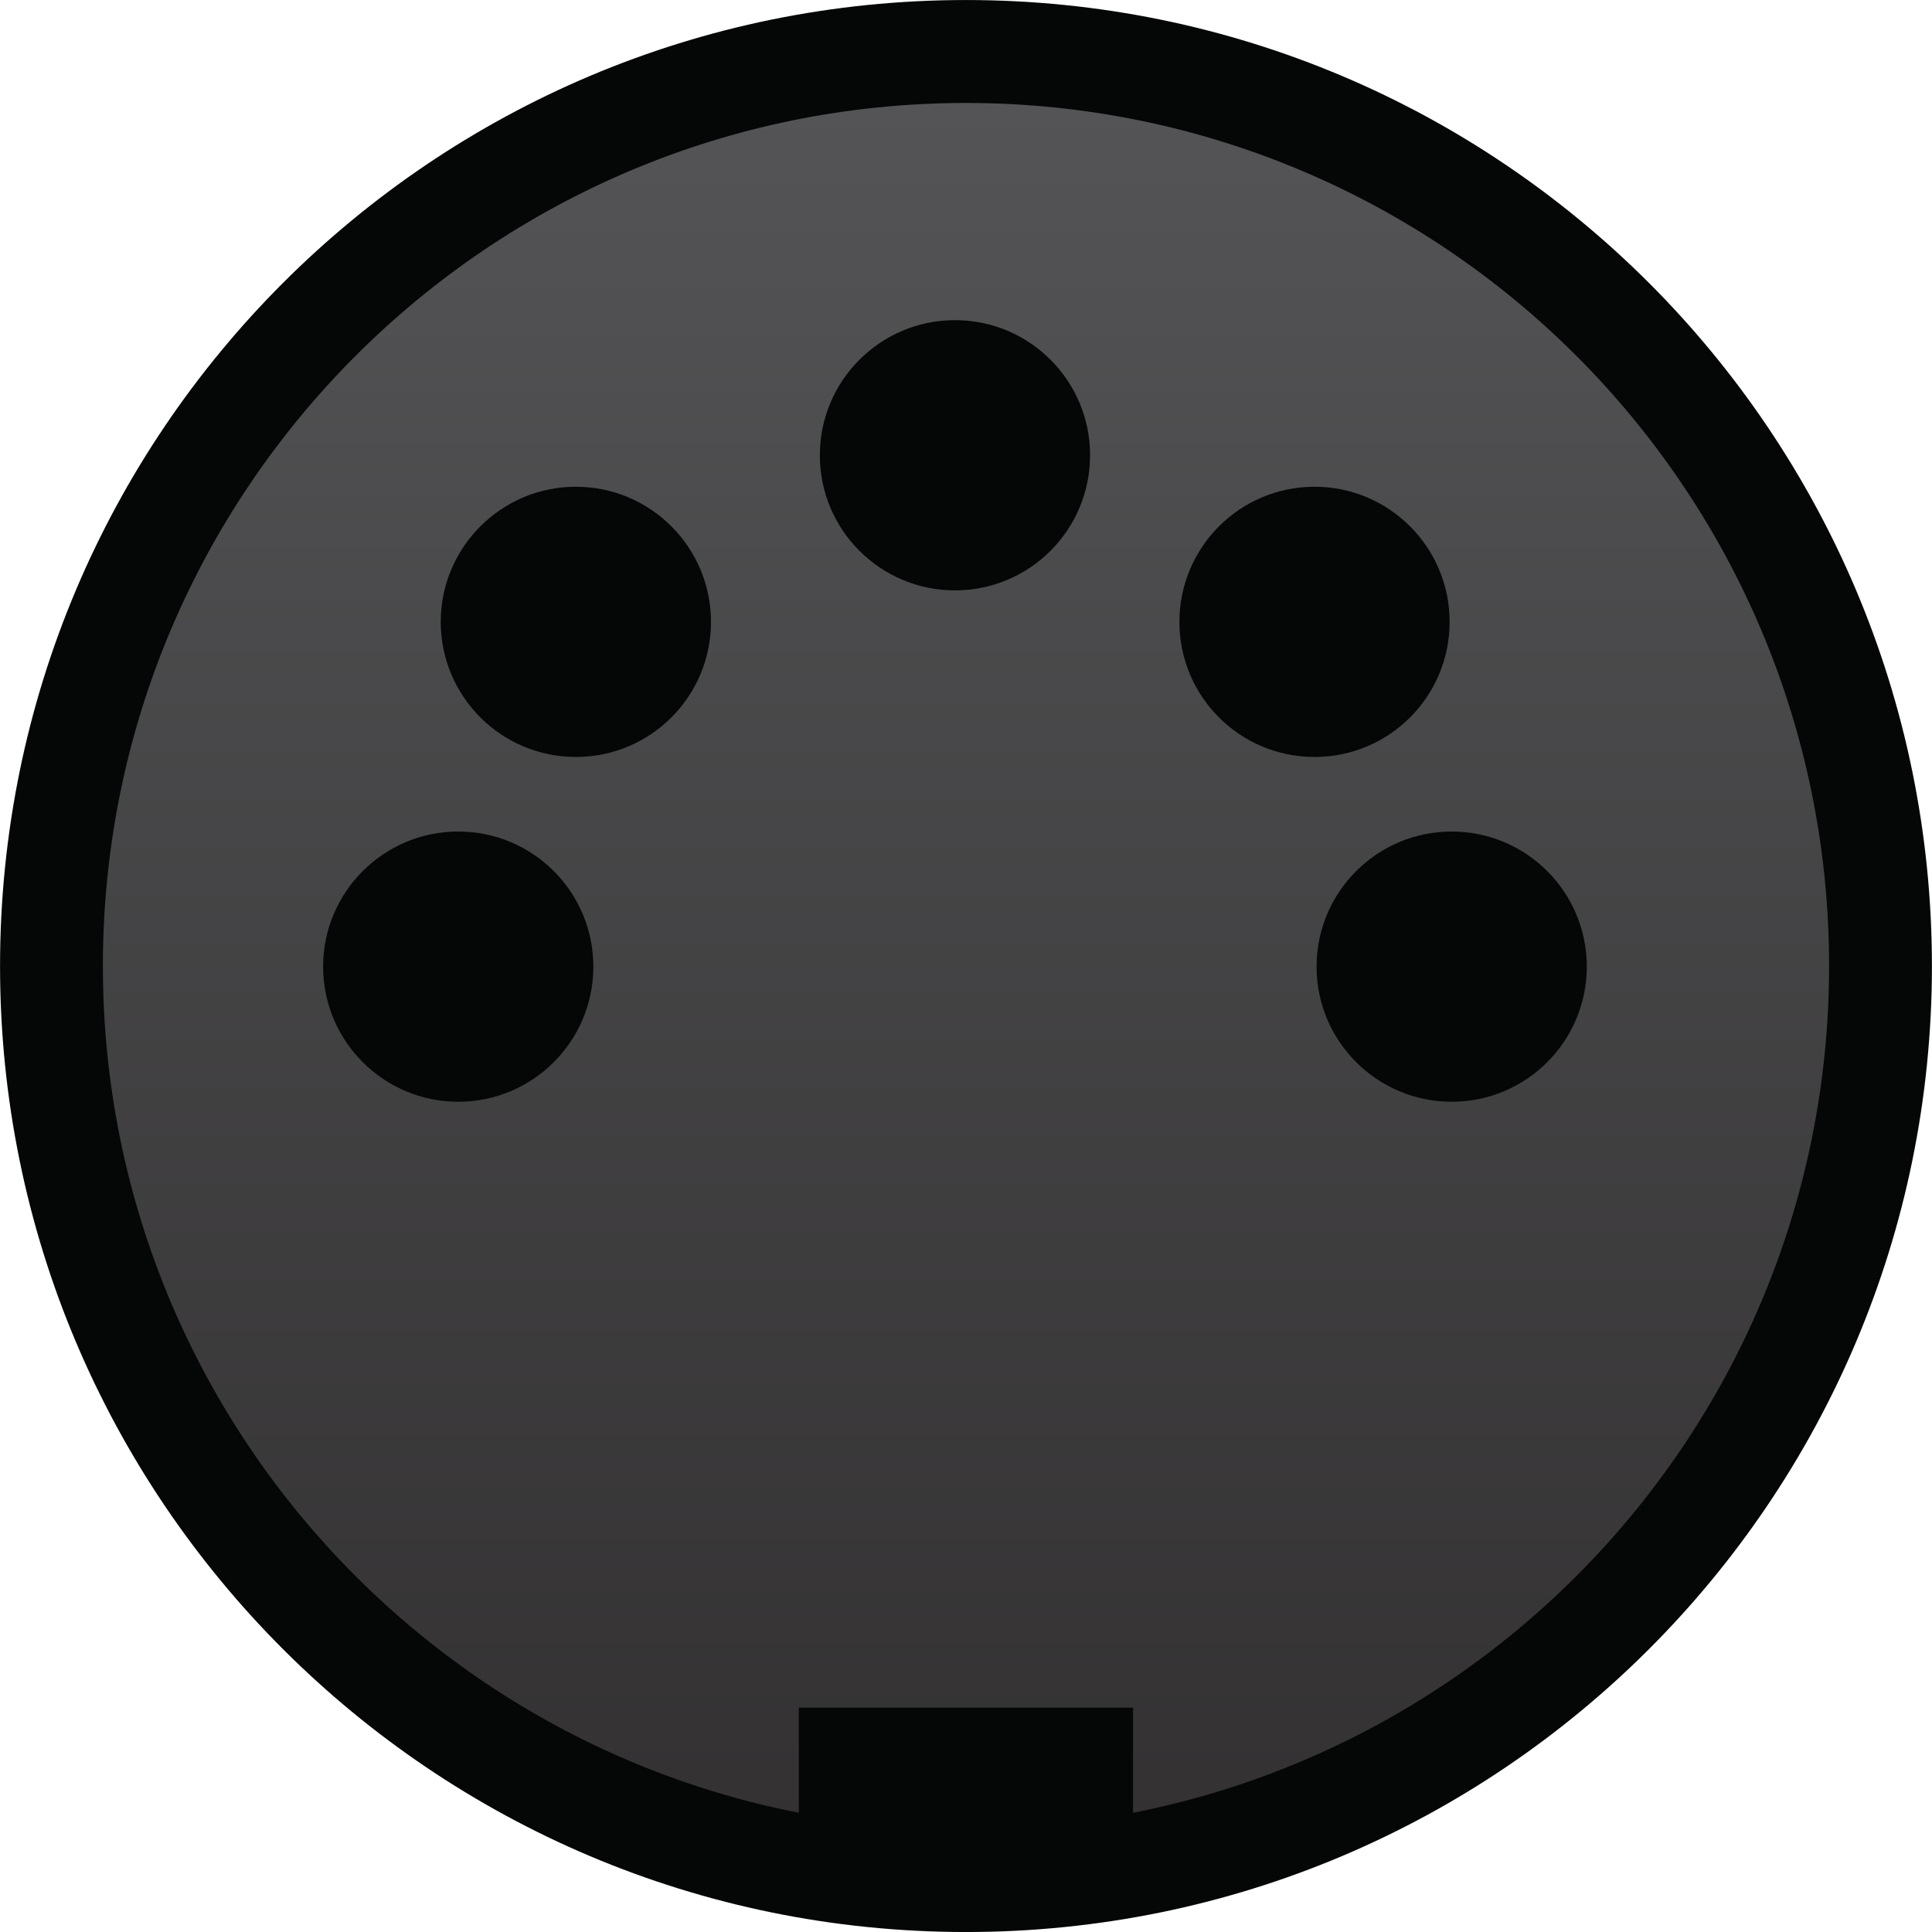
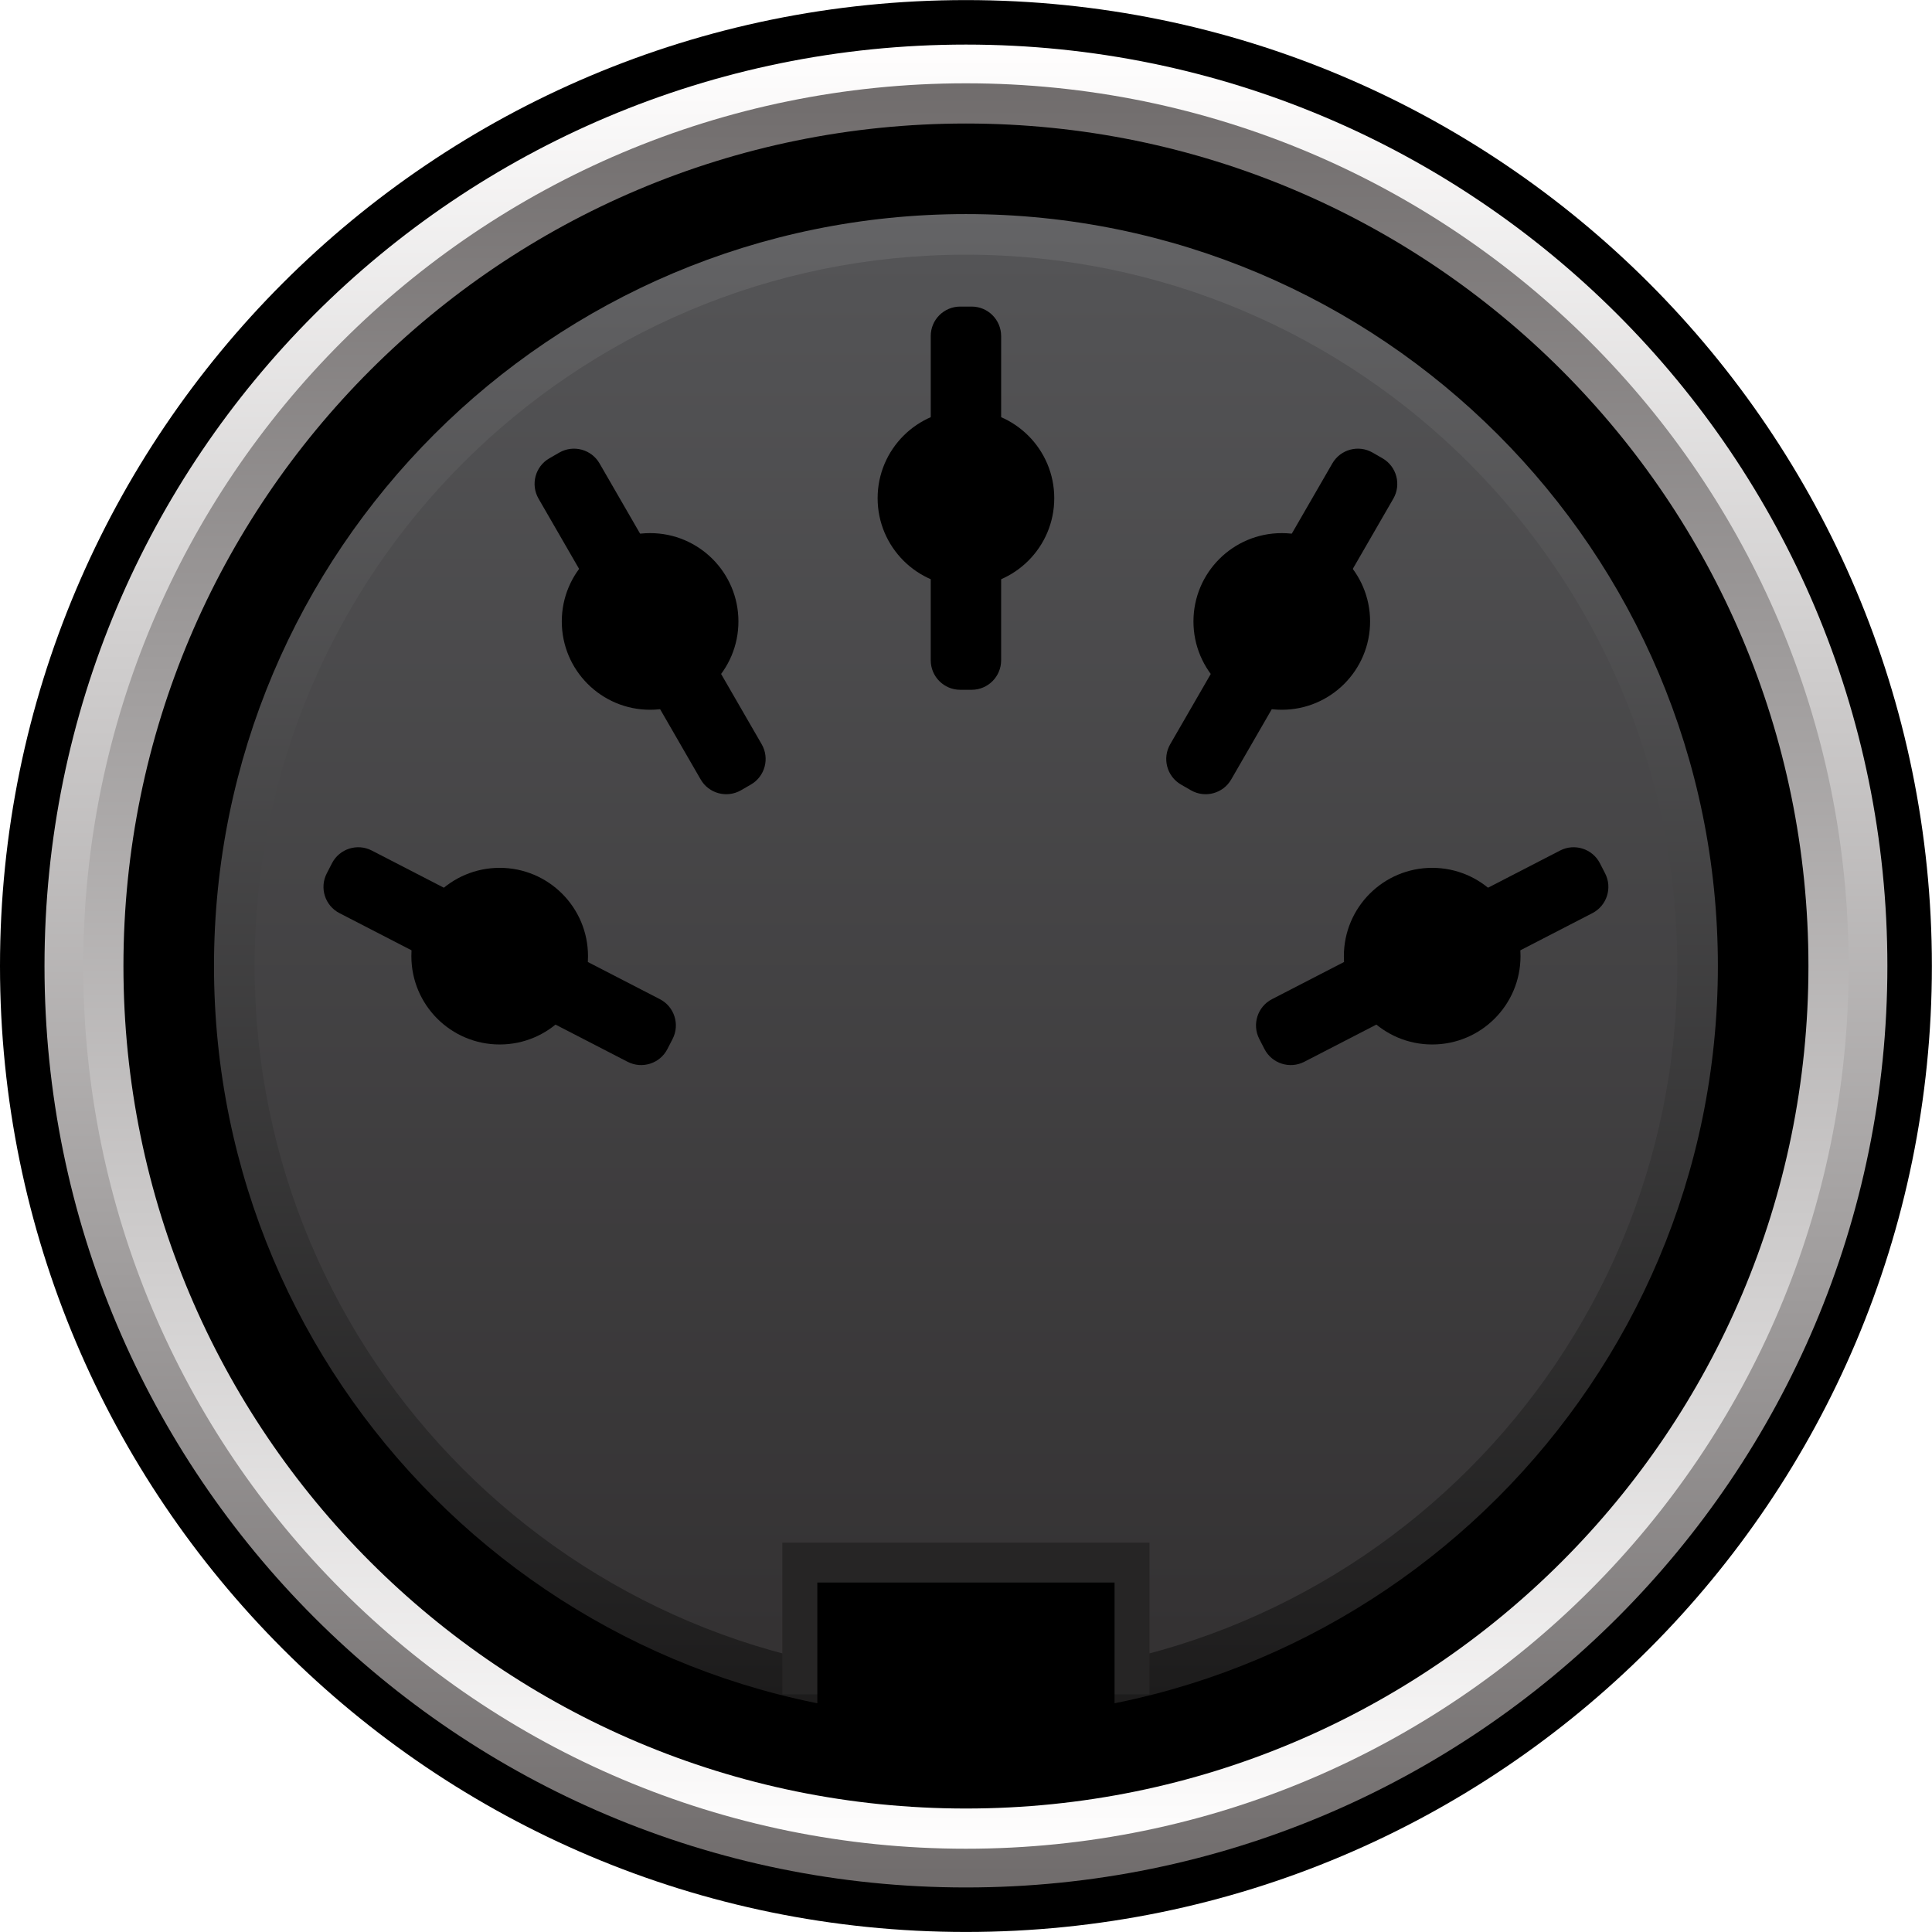
- <svg xmlns="http://www.w3.org/2000/svg" xmlns:xlink="http://www.w3.org/1999/xlink" width="16.999mm" height="17.001mm" viewBox="0 0 16.999 17.001" version="1.1" id="svg8104">
-   <defs id="defs8098">
-     <linearGradient id="linearGradient1258">
-       <stop style="stop-color:#545456;stop-opacity:1" offset="0" id="stop1254" />
-       <stop style="stop-color:#333132;stop-opacity:1" offset="1" id="stop1256" />
-     </linearGradient>
-     <clipPath id="clip306">
-       <path d="m 1550,2365 h 44 v 44 h -44 z m 0,0" id="path6964" />
-     </clipPath>
-     <linearGradient id="linear3" gradientUnits="userSpaceOnUse" x1="-0.012" y1="0" x2="0.986" y2="0" gradientTransform="matrix(0,43.16898,-43.16898,0,1571.614,2365.662)">
-       <stop offset="0" style="stop-color:rgb(32.941%,32.941%,33.725%);stop-opacity:1;" id="stop6970" />
-       <stop offset="0.031" style="stop-color:rgb(32.814%,32.806%,33.586%);stop-opacity:1;" id="stop6972" />
-       <stop offset="0.047" style="stop-color:rgb(32.587%,32.565%,33.339%);stop-opacity:1;" id="stop6974" />
-       <stop offset="0.062" style="stop-color:rgb(32.384%,32.35%,33.118%);stop-opacity:1;" id="stop6976" />
-       <stop offset="0.078" style="stop-color:rgb(32.182%,32.137%,32.898%);stop-opacity:1;" id="stop6978" />
-       <stop offset="0.094" style="stop-color:rgb(31.981%,31.923%,32.678%);stop-opacity:1;" id="stop6980" />
-       <stop offset="0.109" style="stop-color:rgb(31.779%,31.709%,32.458%);stop-opacity:1;" id="stop6982" />
-       <stop offset="0.125" style="stop-color:rgb(31.578%,31.496%,32.239%);stop-opacity:1;" id="stop6984" />
-       <stop offset="0.141" style="stop-color:rgb(31.377%,31.281%,32.018%);stop-opacity:1;" id="stop6986" />
-       <stop offset="0.156" style="stop-color:rgb(31.174%,31.067%,31.798%);stop-opacity:1;" id="stop6988" />
-       <stop offset="0.172" style="stop-color:rgb(30.972%,30.853%,31.578%);stop-opacity:1;" id="stop6990" />
-       <stop offset="0.188" style="stop-color:rgb(30.771%,30.64%,31.358%);stop-opacity:1;" id="stop6992" />
-       <stop offset="0.203" style="stop-color:rgb(30.569%,30.426%,31.139%);stop-opacity:1;" id="stop6994" />
-       <stop offset="0.219" style="stop-color:rgb(30.368%,30.212%,30.917%);stop-opacity:1;" id="stop6996" />
-       <stop offset="0.234" style="stop-color:rgb(30.167%,29.997%,30.698%);stop-opacity:1;" id="stop6998" />
-       <stop offset="0.25" style="stop-color:rgb(29.964%,29.784%,30.478%);stop-opacity:1;" id="stop7000" />
-       <stop offset="0.266" style="stop-color:rgb(29.762%,29.57%,30.258%);stop-opacity:1;" id="stop7002" />
-       <stop offset="0.281" style="stop-color:rgb(29.561%,29.356%,30.038%);stop-opacity:1;" id="stop7004" />
-       <stop offset="0.297" style="stop-color:rgb(29.359%,29.143%,29.817%);stop-opacity:1;" id="stop7006" />
-       <stop offset="0.312" style="stop-color:rgb(29.158%,28.928%,29.597%);stop-opacity:1;" id="stop7008" />
-       <stop offset="0.328" style="stop-color:rgb(28.955%,28.714%,29.378%);stop-opacity:1;" id="stop7010" />
-       <stop offset="0.344" style="stop-color:rgb(28.754%,28.5%,29.158%);stop-opacity:1;" id="stop7012" />
-       <stop offset="0.359" style="stop-color:rgb(28.552%,28.287%,28.938%);stop-opacity:1;" id="stop7014" />
-       <stop offset="0.375" style="stop-color:rgb(28.351%,28.073%,28.719%);stop-opacity:1;" id="stop7016" />
-       <stop offset="0.391" style="stop-color:rgb(28.149%,27.858%,28.497%);stop-opacity:1;" id="stop7018" />
-       <stop offset="0.406" style="stop-color:rgb(27.948%,27.644%,28.278%);stop-opacity:1;" id="stop7020" />
-       <stop offset="0.422" style="stop-color:rgb(27.745%,27.431%,28.058%);stop-opacity:1;" id="stop7022" />
-       <stop offset="0.438" style="stop-color:rgb(27.544%,27.217%,27.838%);stop-opacity:1;" id="stop7024" />
-       <stop offset="0.453" style="stop-color:rgb(27.342%,27.003%,27.618%);stop-opacity:1;" id="stop7026" />
-       <stop offset="0.469" style="stop-color:rgb(27.141%,26.79%,27.397%);stop-opacity:1;" id="stop7028" />
-       <stop offset="0.484" style="stop-color:rgb(26.939%,26.575%,27.177%);stop-opacity:1;" id="stop7030" />
-       <stop offset="0.5" style="stop-color:rgb(26.738%,26.361%,26.958%);stop-opacity:1;" id="stop7032" />
-       <stop offset="0.516" style="stop-color:rgb(26.535%,26.147%,26.738%);stop-opacity:1;" id="stop7034" />
-       <stop offset="0.531" style="stop-color:rgb(26.334%,25.934%,26.518%);stop-opacity:1;" id="stop7036" />
-       <stop offset="0.547" style="stop-color:rgb(26.132%,25.72%,26.297%);stop-opacity:1;" id="stop7038" />
-       <stop offset="0.562" style="stop-color:rgb(25.931%,25.505%,26.077%);stop-opacity:1;" id="stop7040" />
-       <stop offset="0.578" style="stop-color:rgb(25.729%,25.291%,25.858%);stop-opacity:1;" id="stop7042" />
-       <stop offset="0.594" style="stop-color:rgb(25.528%,25.078%,25.638%);stop-opacity:1;" id="stop7044" />
-       <stop offset="0.609" style="stop-color:rgb(25.325%,24.864%,25.418%);stop-opacity:1;" id="stop7046" />
-       <stop offset="0.625" style="stop-color:rgb(25.124%,24.651%,25.197%);stop-opacity:1;" id="stop7048" />
-       <stop offset="0.641" style="stop-color:rgb(24.922%,24.437%,24.977%);stop-opacity:1;" id="stop7050" />
-       <stop offset="0.656" style="stop-color:rgb(24.721%,24.222%,24.757%);stop-opacity:1;" id="stop7052" />
-       <stop offset="0.672" style="stop-color:rgb(24.519%,24.008%,24.538%);stop-opacity:1;" id="stop7054" />
-       <stop offset="0.688" style="stop-color:rgb(24.316%,23.795%,24.318%);stop-opacity:1;" id="stop7056" />
-       <stop offset="0.703" style="stop-color:rgb(24.115%,23.581%,24.098%);stop-opacity:1;" id="stop7058" />
-       <stop offset="0.719" style="stop-color:rgb(23.914%,23.367%,23.877%);stop-opacity:1;" id="stop7060" />
-       <stop offset="0.734" style="stop-color:rgb(23.712%,23.152%,23.657%);stop-opacity:1;" id="stop7062" />
-       <stop offset="0.75" style="stop-color:rgb(23.511%,22.939%,23.438%);stop-opacity:1;" id="stop7064" />
-       <stop offset="0.766" style="stop-color:rgb(23.309%,22.725%,23.218%);stop-opacity:1;" id="stop7066" />
-       <stop offset="0.781" style="stop-color:rgb(23.106%,22.511%,22.998%);stop-opacity:1;" id="stop7068" />
-       <stop offset="0.797" style="stop-color:rgb(22.905%,22.298%,22.777%);stop-opacity:1;" id="stop7070" />
-       <stop offset="0.812" style="stop-color:rgb(22.704%,22.084%,22.557%);stop-opacity:1;" id="stop7072" />
-       <stop offset="0.828" style="stop-color:rgb(22.502%,21.869%,22.337%);stop-opacity:1;" id="stop7074" />
-       <stop offset="0.844" style="stop-color:rgb(22.301%,21.655%,22.118%);stop-opacity:1;" id="stop7076" />
-       <stop offset="0.859" style="stop-color:rgb(22.099%,21.442%,21.898%);stop-opacity:1;" id="stop7078" />
-       <stop offset="0.875" style="stop-color:rgb(21.896%,21.228%,21.677%);stop-opacity:1;" id="stop7080" />
-       <stop offset="0.891" style="stop-color:rgb(21.695%,21.014%,21.457%);stop-opacity:1;" id="stop7082" />
-       <stop offset="0.906" style="stop-color:rgb(21.494%,20.799%,21.237%);stop-opacity:1;" id="stop7084" />
-       <stop offset="0.922" style="stop-color:rgb(21.292%,20.586%,21.017%);stop-opacity:1;" id="stop7086" />
-       <stop offset="0.938" style="stop-color:rgb(21.091%,20.372%,20.798%);stop-opacity:1;" id="stop7088" />
-       <stop offset="0.953" style="stop-color:rgb(20.889%,20.158%,20.576%);stop-opacity:1;" id="stop7090" />
-       <stop offset="0.969" style="stop-color:rgb(20.686%,19.945%,20.357%);stop-opacity:1;" id="stop7092" />
-       <stop offset="0.984" style="stop-color:rgb(20.485%,19.73%,20.137%);stop-opacity:1;" id="stop7094" />
-       <stop offset="1" style="stop-color:rgb(20.284%,19.516%,19.917%);stop-opacity:1;" id="stop7096" />
-     </linearGradient>
-     <linearGradient xlink:href="#linearGradient1258" id="linearGradient1260" x1="97.483" y1="102.72" x2="112.672" y2="102.72" gradientUnits="userSpaceOnUse" gradientTransform="rotate(90,105.0774,102.7202)" />
-   </defs>
-   <g id="layer1" transform="translate(-96.57764,-94.21981)">
-     <path id="path10029" d="m 96.578,102.721 c 0,4.694 3.805,8.5 8.5,8.5 4.695,0 8.5,-3.806 8.5,-8.5 0,-4.695 -3.805,-8.501 -8.5,-8.501 -4.695,0 -8.5,3.806 -8.5,8.501" style="fill:#050707;fill-opacity:1;fill-rule:nonzero;stroke:none;stroke-width:0.353" />
-     <path id="path6967" d="m 105.077,95.126 c -4.193,0 -7.594,3.4 -7.594,7.594 0,4.195 3.401,7.594 7.594,7.594 4.195,0 7.596,-3.4 7.596,-7.594 0,-4.195 -3.401,-7.594 -7.596,-7.594" style="fill:url(#linearGradient1260);fill-opacity:1;stroke-width:0.353" />
-     <path id="path10037" d="m 106.17,98.226 c 0,0.657 -0.532,1.189 -1.189,1.189 -0.656,0 -1.189,-0.532 -1.189,-1.189 0,-0.657 0.533,-1.189 1.189,-1.189 0.657,0 1.189,0.532 1.189,1.189" style="fill:#050707;fill-opacity:1;fill-rule:nonzero;stroke:none;stroke-width:0.353" />
-     <path id="path10039" d="m 102.834,99.692 c 0,0.657 -0.532,1.189 -1.189,1.189 -0.656,0 -1.189,-0.532 -1.189,-1.189 0,-0.656 0.533,-1.189 1.189,-1.189 0.657,0 1.189,0.533 1.189,1.189" style="fill:#050707;fill-opacity:1;fill-rule:nonzero;stroke:none;stroke-width:0.353" />
-     <path id="path10041" d="m 109.334,99.692 c 0,0.657 -0.532,1.189 -1.189,1.189 -0.657,0 -1.189,-0.532 -1.189,-1.189 0,-0.656 0.532,-1.189 1.189,-1.189 0.657,0 1.189,0.533 1.189,1.189" style="fill:#050707;fill-opacity:1;fill-rule:nonzero;stroke:none;stroke-width:0.353" />
-     <path id="path10043" d="m 110.541,102.726 c 0,0.656 -0.532,1.189 -1.189,1.189 -0.656,0 -1.189,-0.533 -1.189,-1.189 0,-0.657 0.533,-1.189 1.189,-1.189 0.657,0 1.189,0.532 1.189,1.189" style="fill:#050707;fill-opacity:1;fill-rule:nonzero;stroke:none;stroke-width:0.353" />
-     <path id="path10045" d="m 101.799,102.726 c 0,0.656 -0.532,1.189 -1.189,1.189 -0.656,0 -1.189,-0.533 -1.189,-1.189 0,-0.657 0.533,-1.189 1.189,-1.189 0.657,0 1.189,0.532 1.189,1.189" style="fill:#050707;fill-opacity:1;fill-rule:nonzero;stroke:none;stroke-width:0.353" />
-     <path id="path10047" d="m 106.548,109.247 h -2.941 v 1.283 h 2.941 z m 0,0" style="fill:#050707;fill-opacity:1;fill-rule:nonzero;stroke:none;stroke-width:0.353" />
-   </g>
+ <svg xmlns="http://www.w3.org/2000/svg" version="1.0" id="svg8104" x="0px" y="0px" width="48.188px" height="48.191px" viewBox="0 0 48.188 48.191" enable-background="new 0 0 48.188 48.191" xml:space="preserve">
+   <circle cx="24.094" cy="24.096" r="24.094" />
+   <linearGradient id="SVGID_1_" gradientUnits="userSpaceOnUse" x1="535.786" y1="708.081" x2="581.755" y2="708.081" gradientTransform="matrix(0 1 -1 0 732.175 -534.675)">
+     <stop offset="0" style="stop-color:#FFFEFE" />
+     <stop offset="1" style="stop-color:#706C6C" />
+   </linearGradient>
+   <circle fill="url(#SVGID_1_)" cx="24.094" cy="24.096" r="22.984" />
+   <linearGradient id="SVGID_2_" gradientUnits="userSpaceOnUse" x1="-3023.364" y1="3237.244" x2="-2979.328" y2="3237.244" gradientTransform="matrix(0 -1 1 0 -3213.15 -2977.25)">
+     <stop offset="0" style="stop-color:#FFFEFE" />
+     <stop offset="1" style="stop-color:#706C6C" />
+   </linearGradient>
+   <circle fill="url(#SVGID_2_)" cx="24.094" cy="24.096" r="22.018" />
+   <circle cx="24.094" cy="24.096" r="21.015" />
+   <linearGradient id="SVGID_3_" gradientUnits="userSpaceOnUse" x1="334.953" y1="-3077.637" x2="372.465" y2="-3077.637" gradientTransform="matrix(0 1 -1 0 -3053.543 -329.6133)">
+     <stop offset="0" style="stop-color:#646466" />
+     <stop offset="1" style="stop-color:#1C1B1B" />
+   </linearGradient>
+   <circle fill="url(#SVGID_3_)" cx="24.094" cy="24.096" r="18.756" />
+   <linearGradient id="SVGID_4_" gradientUnits="userSpaceOnUse" x1="335.966" y1="-3077.637" x2="371.452" y2="-3077.637" gradientTransform="matrix(0 1 -1 0 -3053.543 -329.6133)">
+     <stop offset="0" style="stop-color:#545456" />
+     <stop offset="1" style="stop-color:#333132" />
+   </linearGradient>
+   <circle fill="url(#SVGID_4_)" cx="24.094" cy="24.096" r="17.743" />
+   <circle cx="31.972" cy="15.501" r="2.203" />
+   <path d="M34.485,11.432l-0.246-0.142c-0.352-0.203-0.803-0.083-1.006,0.27l-4.044,7.004  c-0.203,0.352-0.083,0.803,0.27,1.006l0.246,0.142c0.352,0.203,0.803,0.083,1.006-0.27  l4.044-7.004C34.958,12.086,34.837,11.635,34.485,11.432z" />
+   <circle cx="35.724" cy="23.85" r="2.203" />
+   <path d="M40.037,21.785l-0.13-0.253c-0.186-0.361-0.631-0.503-0.992-0.317l-7.187,3.708  c-0.361,0.186-0.503,0.631-0.317,0.992l0.13,0.253c0.186,0.361,0.631,0.503,0.992,0.317l7.187-3.708  C40.081,22.591,40.223,22.146,40.037,21.785z" />
+   <circle cx="16.216" cy="15.501" r="2.203" />
+   <path d="M13.703,11.432l0.246-0.142c0.352-0.203,0.803-0.083,1.006,0.27l4.044,7.004  c0.203,0.352,0.083,0.803-0.27,1.006l-0.246,0.142c-0.352,0.203-0.803,0.083-1.006-0.27  l-4.044-7.004C13.23,12.086,13.35,11.635,13.703,11.432z" />
+   <circle cx="12.464" cy="23.85" r="2.203" />
+   <path d="M8.151,21.785l0.13-0.253c0.186-0.361,0.631-0.503,0.992-0.317l7.187,3.708  c0.361,0.186,0.503,0.631,0.317,0.992l-0.13,0.253c-0.186,0.361-0.631,0.503-0.992,0.317l-7.187-3.708  C8.106,22.591,7.964,22.146,8.151,21.785z" />
+   <rect x="19.514" y="38.48" fill="#262525" width="9.159" height="3.783" />
+   <rect x="20.387" y="39.474" width="7.414" height="4.05" />
+   <circle cx="24.094" cy="12.427" r="2.203" />
+   <path d="M23.952,7.647h0.284c0.407,0,0.736,0.33,0.736,0.736v8.087c0,0.407-0.33,0.736-0.736,0.736  h-0.284c-0.407,0-0.736-0.33-0.736-0.736V8.383C23.215,7.976,23.545,7.647,23.952,7.647z" />
</svg>
